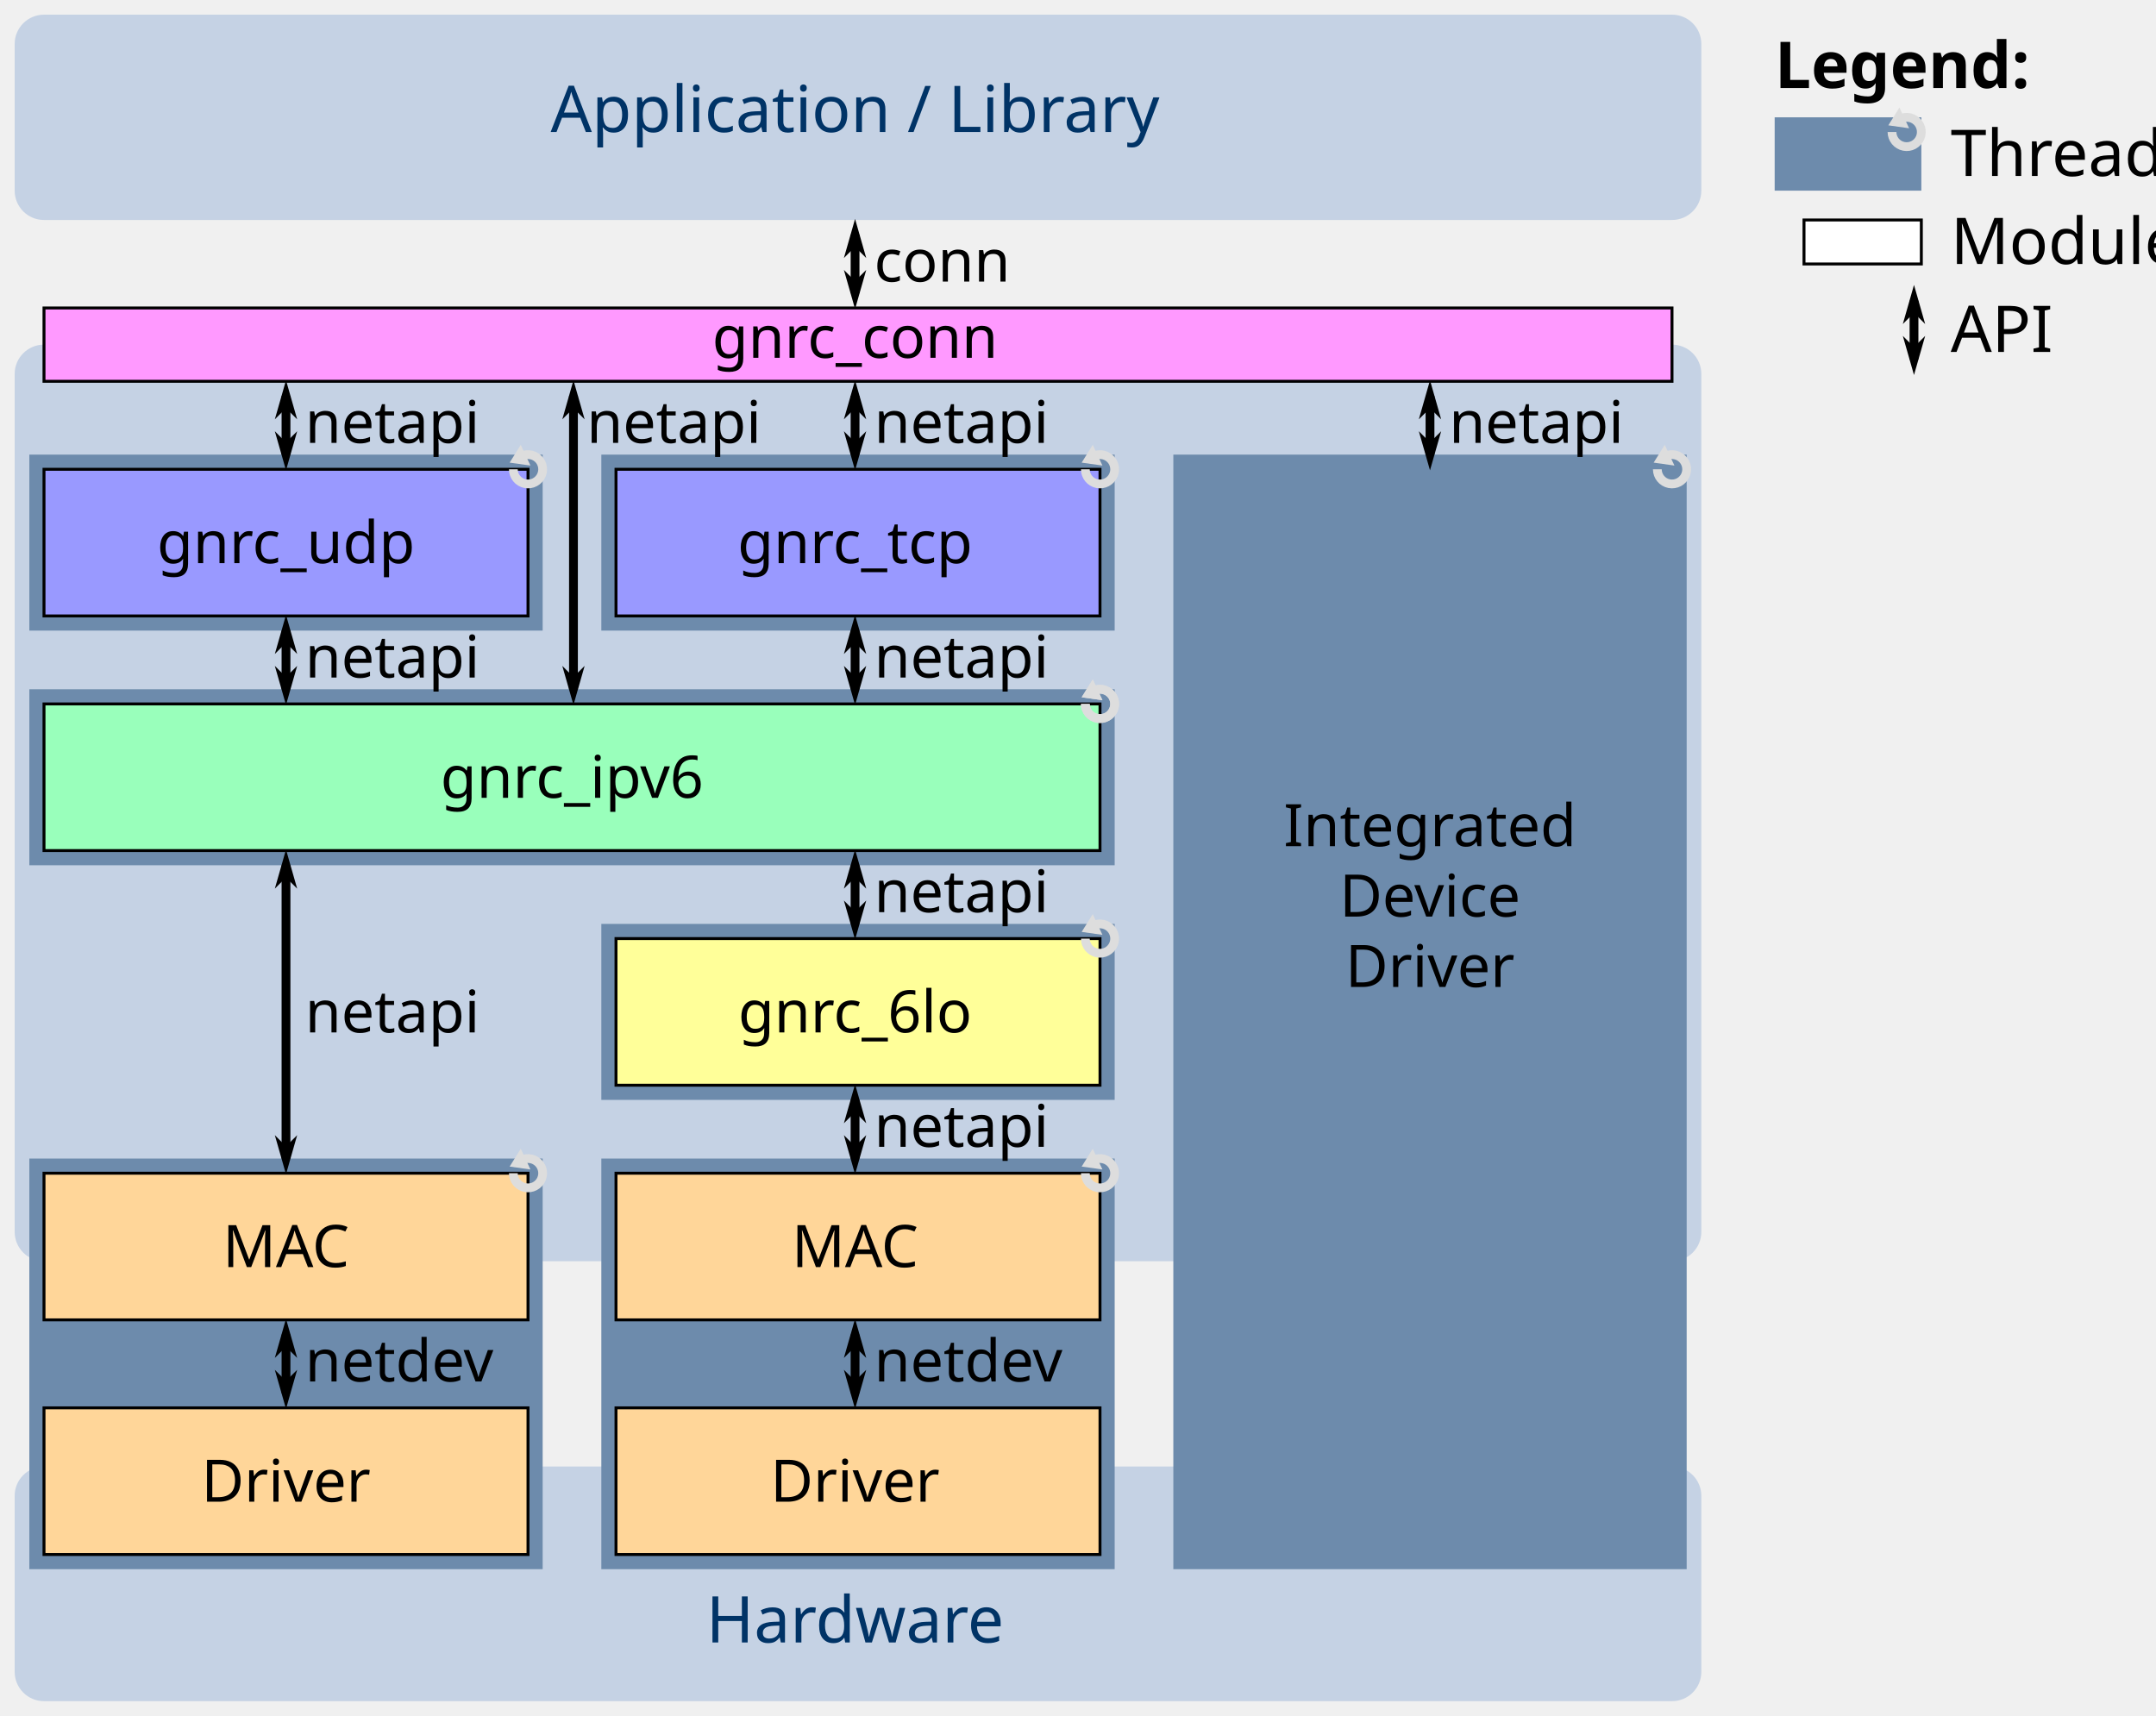
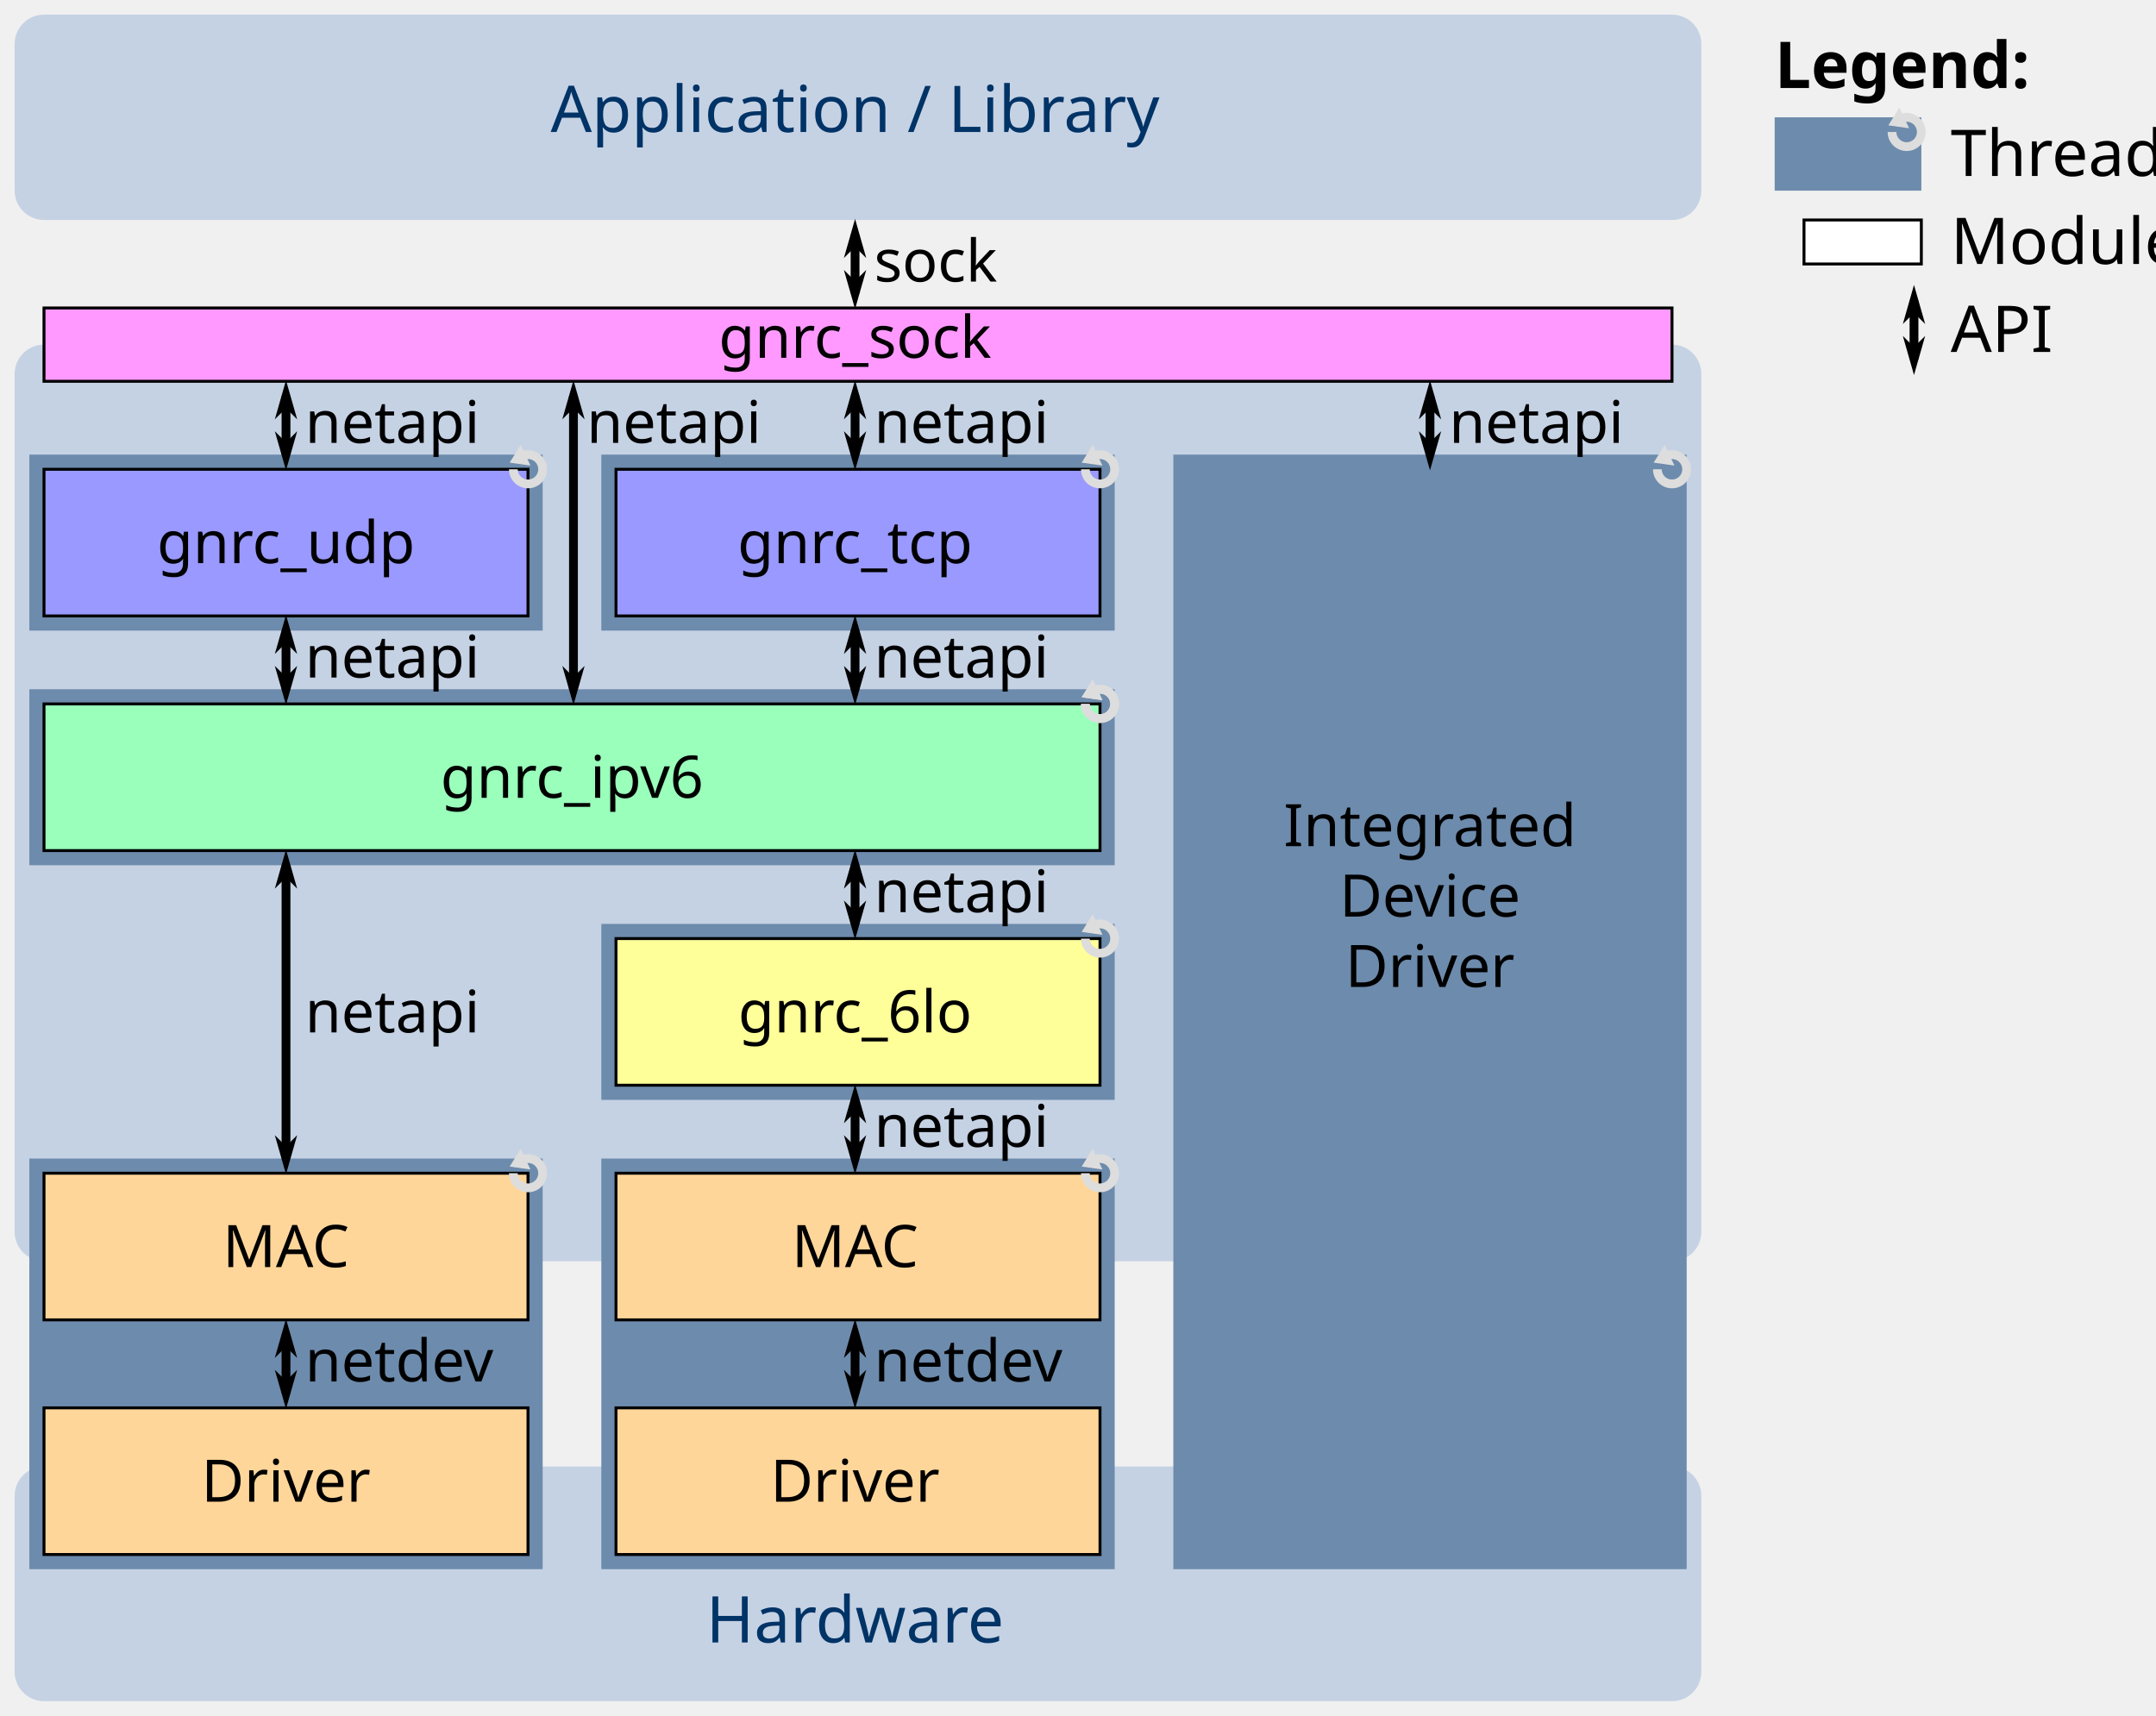
<svg xmlns="http://www.w3.org/2000/svg" version="1.1" width="98mm" height="78mm" viewBox="0 0 735 585">
  <defs>
    <style type="text/css">
        .modbox-text {
          line-height: 125%;
          fill: #000000;
          font-family: 'CMU Sans Serif';
          font-size: 20px;
          text-anchor: middle;
        }
        .legend {
          fill: #000000;
          font-family: 'CMU Sans Serif';
          font-size: 22px;
          text-anchor: start;
          text-align: center;
        }
        .modbox {
          fill: #ffffff;
          stroke: #000000;
          stroke-miterlimit: 4;
          stroke-miterjoin: round;
          stroke-width: 1;
        }
        rect.thread {
          fill: #6D8BAC;
        }
        .outer-text {
          line-height: 125%;
          fill: #003366;
          font-family: 'CMU Sans Serif';
          font-size: 22px;
          text-anchor: middle;
        }
        .outer-text-netapi {
          line-height: 125%;
          fill: #000000;
          font-family: 'CMU Sans Serif';
          font-size: 20px;
          text-anchor: start;
        }
        .outer-stroke {
          fill: #C5D2E4;
          stroke: none;
        }
-         #gnrc-detail-conn {
-           fill: none;
-           stroke: url(#outer-gradient-conn);
+         #gnrc-detail-sock {
+           fill: none;
+           stroke: url(#outer-gradient-sock);
          stroke-linejoin: miter;
          stroke-miterlimit: 4;
          stroke-width: 3;
        }
        #gnrc-detail-netdev {
          fill: none;
          stroke: url(#outer-gradient-netdev);
          stroke-linejoin: miter;
          stroke-miterlimit: 4;
          stroke-width: 3;
        }
        .thread-marker {
          fill: none;
          stroke: #dddddd;
          marker-end: url(#thread-marker-end);
          stroke-width: 3;
        }
        .outer-stroke-dashed {
          fill: none;
          stroke: #000000;
          stroke-dasharray: 9, 9;
          stroke-linejoin: miter;
          stroke-miterlimit: 4;
          stroke-width: 3;
        }
        .outer-stroke-dotted {
          fill: none;
          stroke: #000000;
          stroke-dasharray: 1, 5;
          stroke-linejoin: miter;
          stroke-miterlimit: 4;
          stroke-width: 3;
        }
        .outer-stroke-arrow {
          fill: none;
          marker-start: url(#arrow-start);
          marker-end: url(#arrow-end);
          stroke: #000000;
          stroke-linejoin: miter;
          stroke-miterlimit: 4;
          stroke-width: 3;
        }
        .outer-arrow-head {
          fill: #000000;
          fill-rule: evenodd;
          stroke: #000000;
          stroke-width: 1pt;
        }
        .thread-marker-head {
          fill: #dddddd;
        }

-         #gnrc-conn-box {
+         #gnrc-sock-box {
          fill: #ff99ff;
        }
        #gnrc-tcp-box,#gnrc-udp-box {
          fill: #9999ff;
        }
        #gnrc-ipv6-box {
          fill: #99ffbb;
        }
        #gnrc-6lo-box {
          fill: #ffff99;
        }
        .mac-box {
          fill: #ffd699;
        }
    </style>
-     <linearGradient id="outer-gradient-conn" x1="0%" y1="0%" x2="0%" y2="100%">
+     <linearGradient id="outer-gradient-sock" x1="0%" y1="0%" x2="0%" y2="100%">
      <stop style="stop-color: #000000; stop-opacity: 0;" offset="0" />
      <stop style="stop-color: #000000; stop-opacity: 0;" offset="0.1" />
      <stop style="stop-color: #000000; stop-opacity: 1;" offset="0.9" />
      <stop style="stop-color: #000000; stop-opacity: 1;" offset="1" />
    </linearGradient>
    <linearGradient id="outer-gradient-netdev" x1="0%" y1="0%" x2="0%" y2="100%">
      <stop style="stop-color: #000000; stop-opacity: 1;" offset="0" />
      <stop style="stop-color: #000000; stop-opacity: 1;" offset="0.1" />
      <stop style="stop-color: #000000; stop-opacity: 0;" offset="0.9" />
      <stop style="stop-color: #000000; stop-opacity: 0;" offset="1" />
    </linearGradient>
    <marker style="overflow: visible" id="arrow-start" orient="auto">
      <path class="outer-arrow-head" d="M 0,0 5,-5 -12.5,0 5,5 0,0 z" transform="matrix(0.2,0,0,0.2,1.2,0)" />
    </marker>
    <marker style="overflow: visible" id="arrow-end" orient="auto">
      <path class="outer-arrow-head" d="M 0,0 5,-5 -12.5,0 5,5 0,0 z" transform="matrix(-0.2,0,0,-0.2,-1.2,0)" />
    </marker>
    <marker style="overflow: visible" id="thread-marker-end" orient="auto">
      <path class="thread-marker-head" d="M 1,0 -1,1.3 -1,-1.3 z" transform="rotate(20)" />
    </marker>
  </defs>
  <g id="gnrc-detail" transform="translate(5,0)">
    <g class="legend" id="legend">
      <text id="legend-thread-text" x="600" y="30" style="font-weight: bold;">Legend:</text>
      <rect id="legend-thread" class="thread" x="600" y="40" width="50" height="25" />
      <path class="thread-marker" d="M 640 45 a 5 5 0 1 0 1.464 -3.536" />
      <text id="legend-thread-text" x="660" y="60">Thread</text>
      <rect id="legend-thread" class="modbox" x="610" y="75" width="40" height="15" />
      <text id="legend-thread-text" x="660" y="90">Module</text>
-       <path id="conn-app-arrow" d="m 647.5,102.5 0,20" class="outer-stroke-arrow" />
+       <path id="sock-app-arrow" d="m 647.5,102.5 0,20" class="outer-stroke-arrow" />
      <text id="legend-thread-text" x="660" y="120">API</text>
    </g>
    <g id="application-border">
      <rect id="application-border-box" class="outer-stroke" x="0" y="5" width="575" height="70" rx="10" ry="10" />
      <text id="application-border-label" class="outer-text" x="286.5" y="45">
        <tspan>Application / Library</tspan>
      </text>
    </g>
    <g id="gnrc-detail-gnrc" transform="translate(0,80)">
      <rect id="sys-net-border" class="outer-stroke" x="0" y="37.5" width="575" height="312.5" rx="10" ry="10" />
      <rect id="hardware-border-box" class="outer-stroke" x="0" y="420" width="575" height="80" rx="10" ry="10" />
      <rect id="hardware-ipv6-thread-box" class="thread" x="5" y="315" width="175" height="140" />
      <rect id="hardware-6lo-thread-box" class="thread" x="200" y="315" width="175" height="140" />
      <rect id="hardware-ic-thread-box" class="thread" x="395" y="75" width="175" height="380" />
      <path class="thread-marker" d="M 560 80 a 5 5 0 1 0 1.464 -3.536" />
      <rect id="gnrc-udp-thread" class="thread" x="5" y="75" width="175" height="60" />
      <rect id="gnrc-tcp-thread" class="thread" x="200" y="75" width="175" height="60" />
      <rect id="gnrc-ipv6-thread" class="thread" x="5" y="155" width="370" height="60" />
      <rect id="gnrc-6lo-thread" class="thread" x="200" y="235" width="175" height="60" />
-       <g id="gnrc-conn">
-         <rect id="gnrc-conn-box" class="modbox" x="10" y="25" width="555" height="25" />
-         <text id="gnrc-conn-label" class="modbox-text" x="286.5" y="42">
-           <tspan>gnrc_conn</tspan>
-         </text>
-       </g>
-       <g id="conn-app">
-         <path id="conn-app-arrow" d="m 286.5,0 0,20" class="outer-stroke-arrow" />
-         <text id="conn-app-label" class="outer-text-netapi" x="293" y="16">
-           <tspan>conn</tspan>
-         </text>
-       </g>
-       <g id="netapi-conn-udp">
-         <path id="netapi-conn-udp-arrow" d="m 92.5,55 0,20" class="outer-stroke-arrow" />
-         <text id="netapi-conn-udp-label" class="outer-text-netapi" x="99" y="71">
-           <tspan>netapi</tspan>
-         </text>
-       </g>
-       <g id="netapi-conn-ipv6">
-         <path id="netapi-conn-udp-arrow" d="m 190.5,55 0,100" class="outer-stroke-arrow" />
-         <text id="netapi-conn-udp-label" class="outer-text-netapi" x="195" y="71">
+       <g id="gnrc-sock">
+         <rect id="gnrc-sock-box" class="modbox" x="10" y="25" width="555" height="25" />
+         <text id="gnrc-sock-label" class="modbox-text" x="286.5" y="42">
+           <tspan>gnrc_sock</tspan>
+         </text>
+       </g>
+       <g id="sock-app">
+         <path id="sock-app-arrow" d="m 286.5,0 0,20" class="outer-stroke-arrow" />
+         <text id="sock-app-label" class="outer-text-netapi" x="293" y="16">
+           <tspan>sock</tspan>
+         </text>
+       </g>
+       <g id="netapi-sock-udp">
+         <path id="netapi-sock-udp-arrow" d="m 92.5,55 0,20" class="outer-stroke-arrow" />
+         <text id="netapi-sock-udp-label" class="outer-text-netapi" x="99" y="71">
+           <tspan>netapi</tspan>
+         </text>
+       </g>
+       <g id="netapi-sock-ipv6">
+         <path id="netapi-sock-udp-arrow" d="m 190.5,55 0,100" class="outer-stroke-arrow" />
+         <text id="netapi-sock-udp-label" class="outer-text-netapi" x="195" y="71">
          <tspan>netapi</tspan>
        </text>
      </g>
      <g id="gnrc-udp" class="thread">
        <rect id="gnrc-udp-box" class="modbox" x="10" y="80" width="165" height="50" />
        <text id="gnrc-udp-label" class="modbox-text" x="92.5" y="112">
          <tspan>gnrc_udp</tspan>
        </text>
        <path class="thread-marker" d="M 170 80 a 5 5 0 1 0 1.464 -3.536" />
      </g>
-       <g id="netapi-conn-tcp">
-         <path id="netapi-conn-tcp-arrow" d="m 286.5,55 0,20" class="outer-stroke-arrow" />
-         <text id="netapi-conn-tcp-label" class="outer-text-netapi" x="293" y="71">
+       <g id="netapi-sock-tcp">
+         <path id="netapi-sock-tcp-arrow" d="m 286.5,55 0,20" class="outer-stroke-arrow" />
+         <text id="netapi-sock-tcp-label" class="outer-text-netapi" x="293" y="71">
          <tspan>netapi</tspan>
        </text>
      </g>
      <g id="gnrc-tcp" class="thread">
        <rect id="gnrc-tcp-box" class="modbox" x="205" y="80" width="165" height="50" />
        <text id="gnrc-tcp-label" class="modbox-text" x="286.5" y="112">
          <tspan>gnrc_tcp</tspan>
        </text>
        <path class="thread-marker" d="M 365 80 a 5 5 0 1 0 1.464 -3.536" />
      </g>
      <g id="netapi-udp-ipv6">
        <path id="netapi-udp-ipv6-arrow" d="m 92.5,135 0,20" class="outer-stroke-arrow" />
        <text id="netapi-udp-ipv6-label" class="outer-text-netapi" x="99" y="151">
          <tspan>netapi</tspan>
        </text>
      </g>
-       <g id="netapi-conn-ic">
-         <path id="netapi-conn-ic-arrow" d="m 482.5,55 0,20" class="outer-stroke-arrow" />
-         <text id="netapi-conn-ic-label" class="outer-text-netapi" x="489" y="71">
+       <g id="netapi-sock-ic">
+         <path id="netapi-sock-ic-arrow" d="m 482.5,55 0,20" class="outer-stroke-arrow" />
+         <text id="netapi-sock-ic-label" class="outer-text-netapi" x="489" y="71">
          <tspan>netapi</tspan>
        </text>
      </g>
      <g id="netapi-tcp-ipv6">
        <path id="netapi-tcp-ipv6-arrow" d="m 286.5,135 0,20" class="outer-stroke-arrow" />
        <text id="netapi-tcp-ipv6-label" class="outer-text-netapi" x="293" y="151">
          <tspan>netapi</tspan>
        </text>
      </g>
      <g id="gnrc-ipv6" class="thread">
        <rect id="gnrc-ipv6-box" class="modbox" x="10" y="160" width="360" height="50" />
        <text id="gnrc-ipv6-label" class="modbox-text" x="190" y="192">
          <tspan>gnrc_ipv6</tspan>
        </text>
        <path class="thread-marker" d="M 365 160 a 5 5 0 1 0 1.464 -3.536" />
      </g>
      <g id="hardware-border">
        <text id="hardware-border-label" class="outer-text" x="286.5" y="480">
          <tspan>Hardware</tspan>
        </text>
      </g>
      <g id="gnrc-ic">
        <text id="gnrc-ic-label" class="modbox-text" x="482.5" y="208.5">
          <tspan>Integrated</tspan>
        </text>
        <text id="gnrc-ic-label" class="modbox-text" x="482.5" y="232.5">
          <tspan>Device</tspan>
        </text>
        <text id="gnrc-ic-label" class="modbox-text" x="482.5" y="256.5">
          <tspan>Driver</tspan>
        </text>
      </g>
      <path class="thread-marker" d="M 365 160 a 5 5 0 1 0 1.464 -3.536" />
      <g id="netapi-ipv6-netdev">
        <path id="netapi-ipv6-netdev-arrow" d="m 92.5,215 0,100" class="outer-stroke-arrow" />
        <text id="netapi-ipv6-netdev-label" class="outer-text-netapi" x="99" y="272">
          <tspan>netapi</tspan>
        </text>
      </g>
      <g id="netapi-ipv6-6lo">
        <path id="netapi-ipv6-6lo-arrow" d="m 286.5,215 0,20" class="outer-stroke-arrow" />
        <text id="netapi-ipv6-6lo-label" class="outer-text-netapi" x="293" y="231">
          <tspan>netapi</tspan>
        </text>
      </g>
      <g id="gnrc-6lo" class="thread">
        <rect id="gnrc-6lo-box" class="modbox" x="205" y="240" width="165" height="50" />
        <text id="gnrc-6lo-label" class="modbox-text" x="286.5" y="272">
          <tspan>gnrc_6lo</tspan>
        </text>
        <path class="thread-marker" d="M 365 240 a 5 5 0 1 0 1.464 -3.536" />
      </g>
      <g id="netapi-6lo-netdev">
        <path id="netapi-6lo-netdev-arrow" d="m 286.5,295 0,20" class="outer-stroke-arrow" />
        <text id="netapi-6lo-netdev-label" class="outer-text-netapi" x="293" y="311">
          <tspan>netapi</tspan>
        </text>
      </g>
      <g id="gnrc-netdev-ipv6">
        <rect id="netdev-ipv6-mac-box" class="modbox mac-box" x="10" y="320" width="165" height="50" />
        <text id="netdev-ipv6-mac-label" class="modbox-text" x="92.5" y="352">
          <tspan>MAC</tspan>
        </text>
        <path class="thread-marker" d="M 170 320 a 5 5 0 1 0 1.464 -3.536" />
        <path id="netdev-ipv6-arrow" d="m 92.5,375 0,20" class="outer-stroke-arrow" />
        <text id="netdev-ipv6-label" class="outer-text-netapi" x="99" y="391">
          <tspan>netdev</tspan>
        </text>
        <rect id="netdev-ipv6-drive-box" class="modbox mac-box" x="10" y="400" width="165" height="50" />
        <text id="netdev-ipv6-driver-label" class="modbox-text" x="92.5" y="432">
          <tspan>Driver</tspan>
        </text>
      </g>
      <g id="gnrc-netdev-6lo">
        <rect id="netdev-6lo-box" class="modbox mac-box" x="205" y="320" width="165" height="50" />
        <text id="netdev-6lo-label" class="modbox-text" x="286.5" y="352">
          <tspan>MAC</tspan>
        </text>
        <path class="thread-marker" d="M 365 320 a 5 5 0 1 0 1.464 -3.536" />
        <path id="netdev-6lo-arrow" d="m 286.5,375 0,20" class="outer-stroke-arrow" />
        <text id="netdev-6lo-label" class="outer-text-netapi" x="293" y="391">
          <tspan>netdev</tspan>
        </text>
        <rect id="netdev-6lo-drive-box" class="modbox mac-box" x="205" y="400" width="165" height="50" />
        <text id="netdev-6lo-driver-label" class="modbox-text" x="286.5" y="432">
          <tspan>Driver</tspan>
        </text>
      </g>
    </g>
  </g>
</svg>
